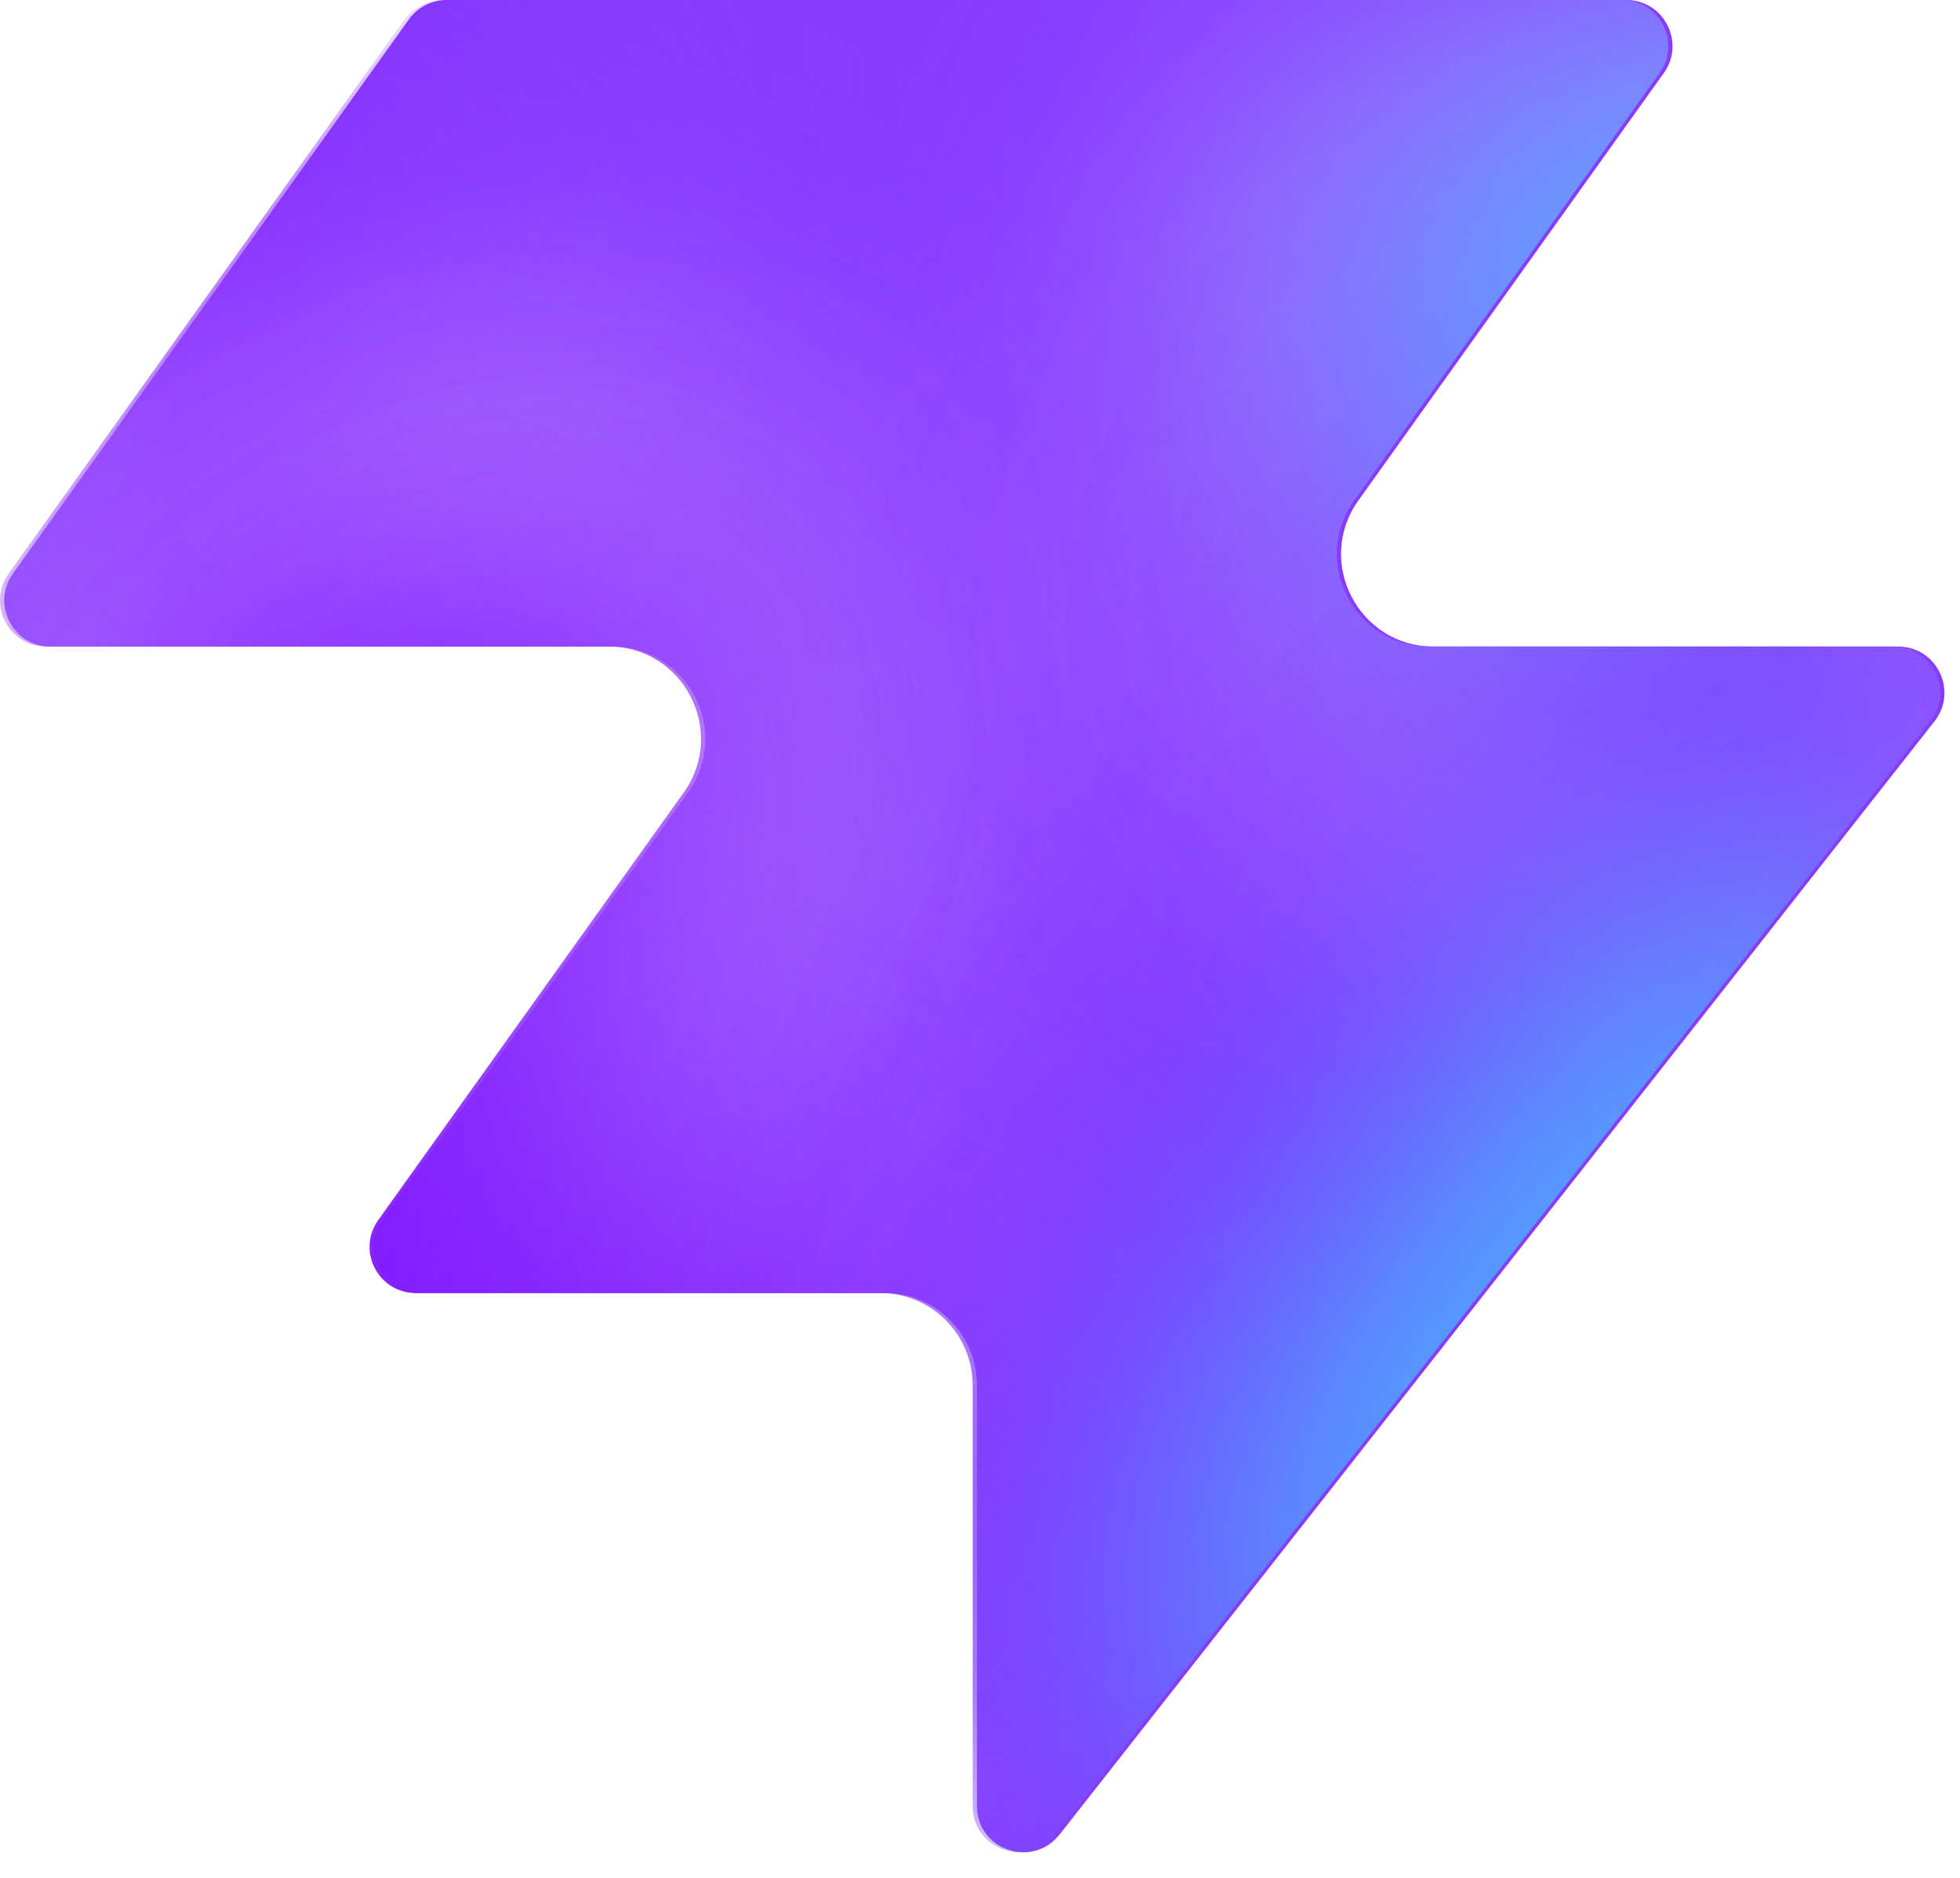
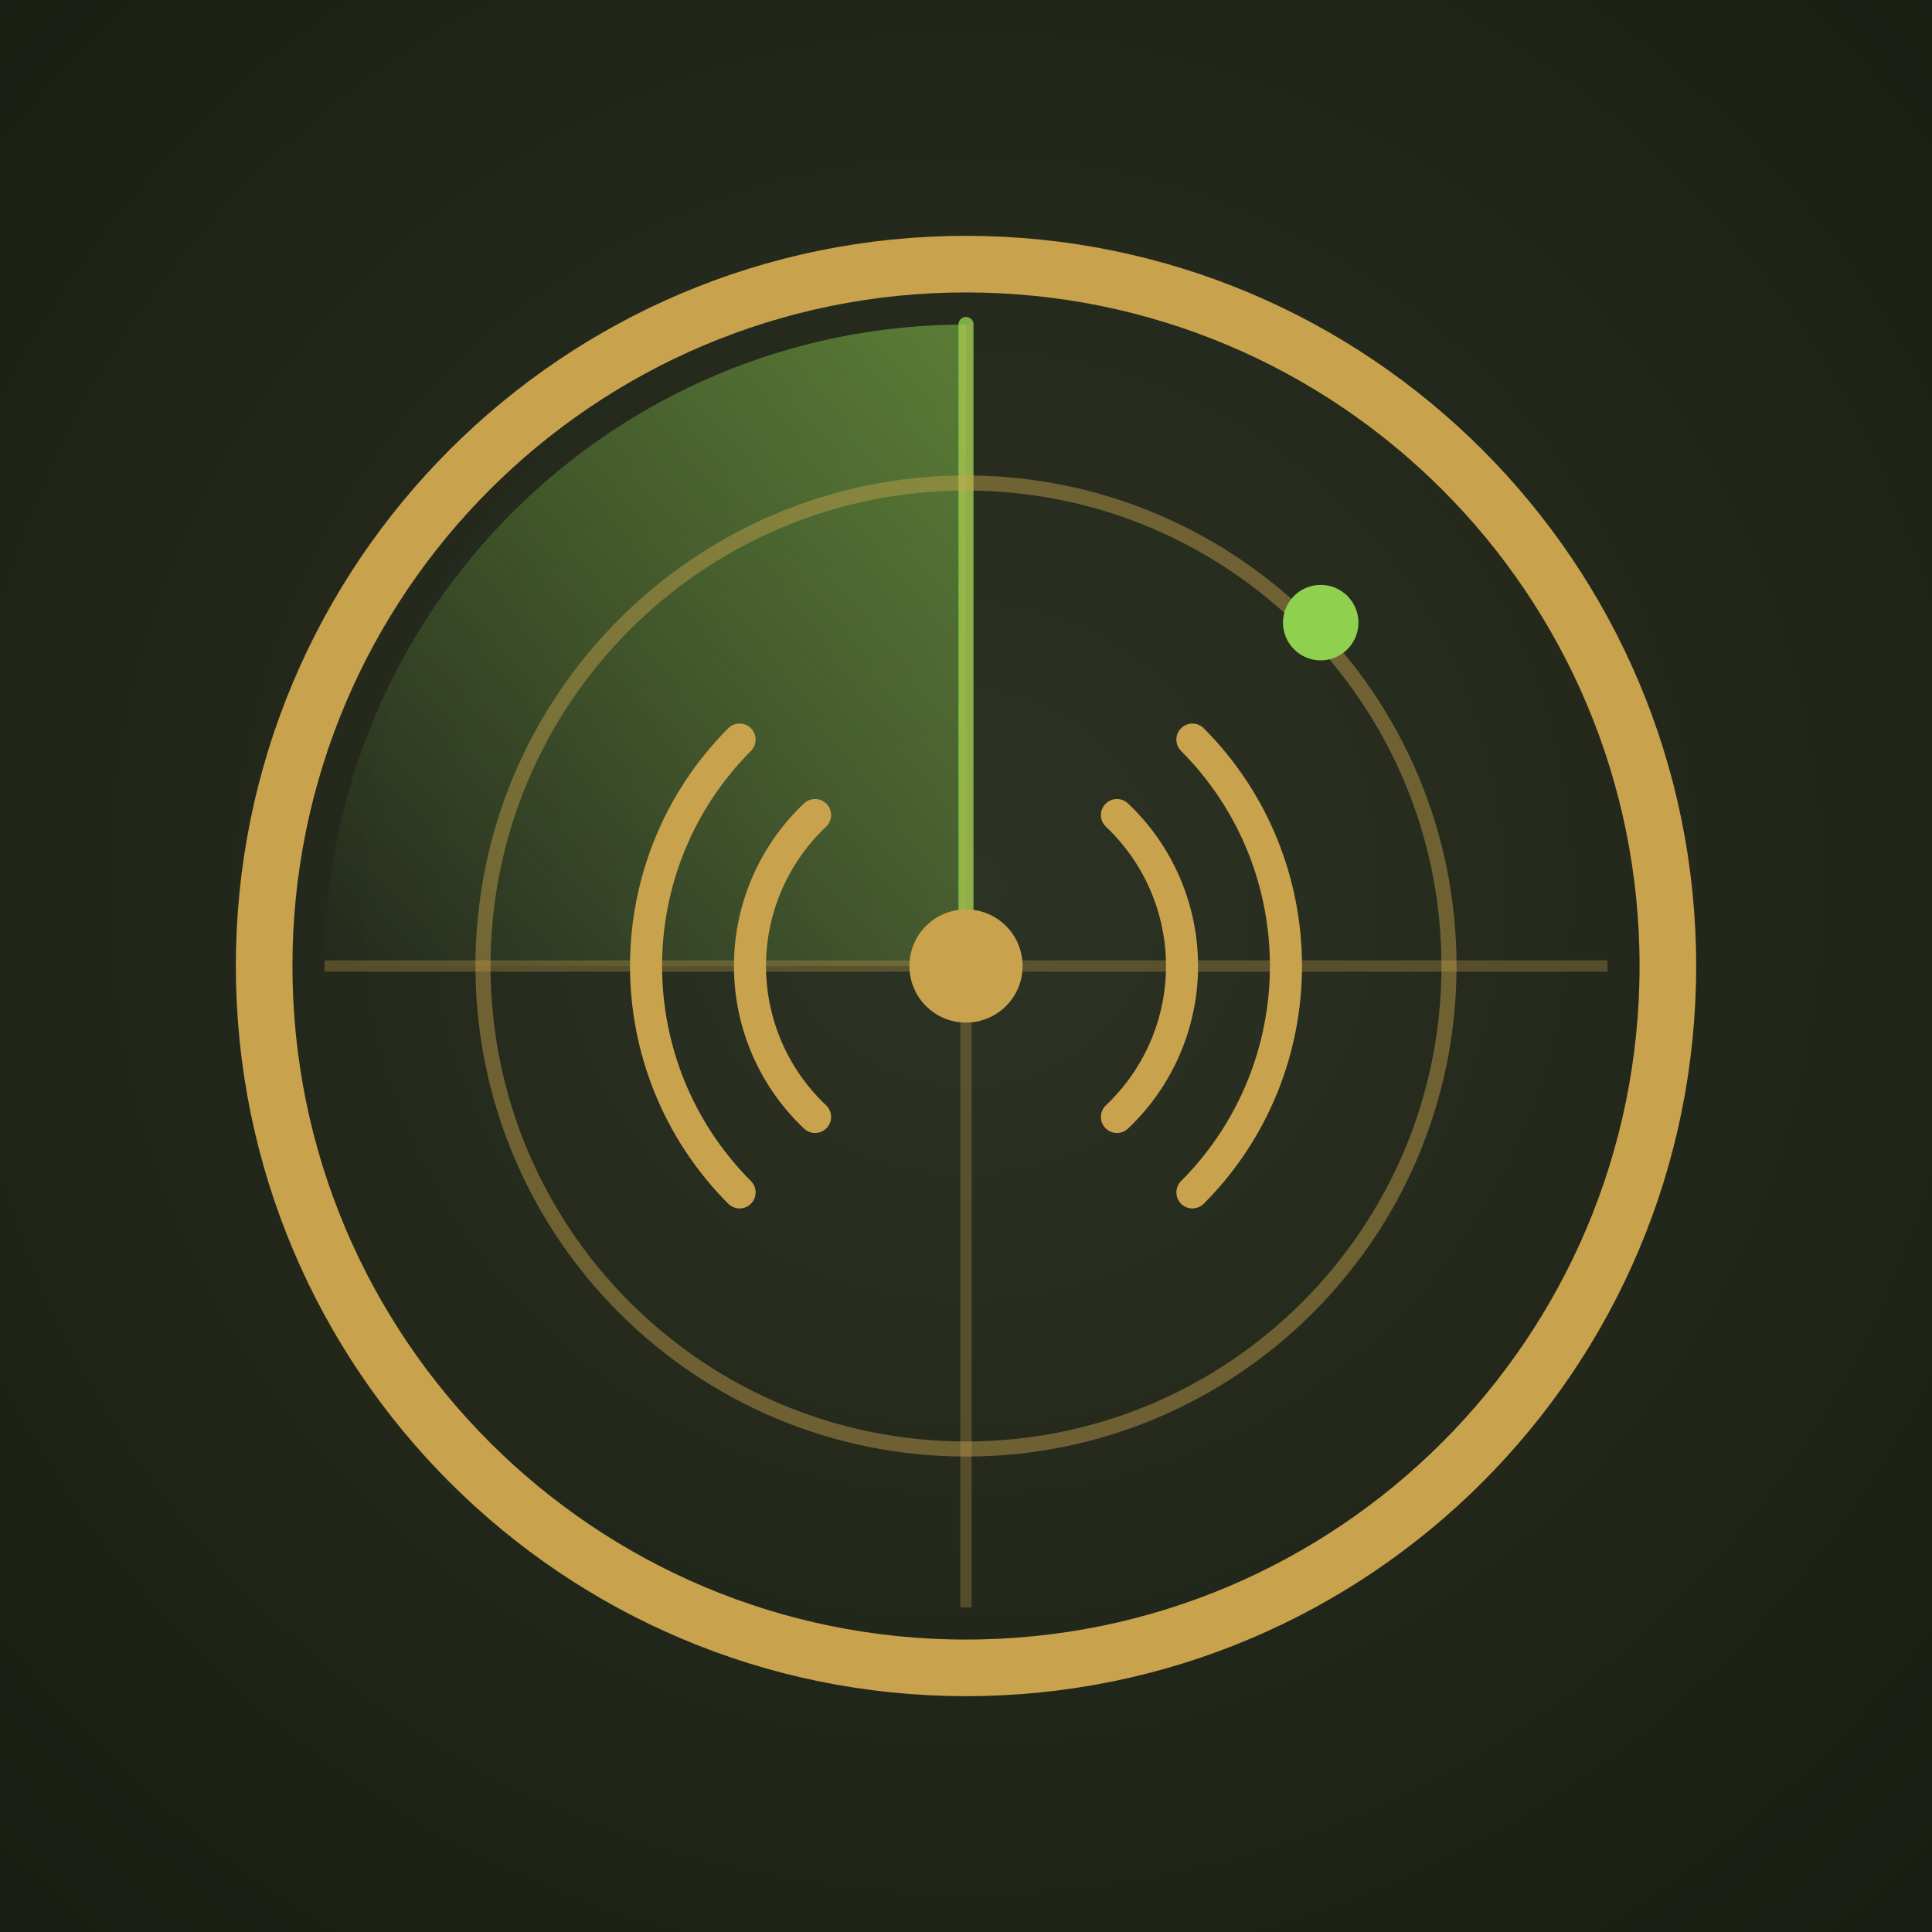
- <svg xmlns="http://www.w3.org/2000/svg" width="48" height="46" fill="none" viewBox="0 0 48 46">
-   <path fill="#863bff" d="M25.946 44.938c-.664.845-2.021.375-2.021-.698V33.937a2.26 2.26 0 0 0-2.262-2.262H10.287c-.92 0-1.456-1.04-.92-1.788l7.48-10.471c1.07-1.497 0-3.578-1.842-3.578H1.237c-.92 0-1.456-1.04-.92-1.788L10.013.474c.214-.297.556-.474.92-.474h28.894c.92 0 1.456 1.04.92 1.788l-7.48 10.471c-1.07 1.498 0 3.579 1.842 3.579h11.377c.943 0 1.473 1.088.89 1.83L25.947 44.94z" style="fill:#863bff;fill:color(display-p3 .525 .23 1);fill-opacity:1" />
-   <mask id="a" width="48" height="46" x="0" y="0" maskUnits="userSpaceOnUse" style="mask-type:alpha">
-     <path fill="#000" d="M25.842 44.938c-.664.844-2.021.375-2.021-.698V33.937a2.26 2.26 0 0 0-2.262-2.262H10.183c-.92 0-1.456-1.04-.92-1.788l7.48-10.471c1.07-1.498 0-3.579-1.842-3.579H1.133c-.92 0-1.456-1.04-.92-1.787L9.91.473c.214-.297.556-.474.92-.474h28.894c.92 0 1.456 1.04.92 1.788l-7.48 10.471c-1.07 1.498 0 3.578 1.842 3.578h11.377c.943 0 1.473 1.088.89 1.832L25.843 44.94z" style="fill:#000;fill-opacity:1" />
-   </mask>
-   <g mask="url(#a)">
-     <g filter="url(#b)">
-       <ellipse cx="5.508" cy="14.704" fill="#ede6ff" rx="5.508" ry="14.704" style="fill:#ede6ff;fill:color(display-p3 .927 .903 1);fill-opacity:1" transform="matrix(.00324 1 1 -.00324 -4.47 31.516)" />
-     </g>
-     <g filter="url(#c)">
-       <ellipse cx="10.399" cy="29.851" fill="#ede6ff" rx="10.399" ry="29.851" style="fill:#ede6ff;fill:color(display-p3 .927 .903 1);fill-opacity:1" transform="matrix(.00324 1 1 -.00324 -39.328 7.883)" />
-     </g>
-     <g filter="url(#d)">
-       <ellipse cx="5.508" cy="30.487" fill="#7e14ff" rx="5.508" ry="30.487" style="fill:#7e14ff;fill:color(display-p3 .492 .077 1);fill-opacity:1" transform="rotate(89.814 -25.913 -14.639)scale(1 -1)" />
-     </g>
-     <g filter="url(#e)">
-       <ellipse cx="5.508" cy="30.599" fill="#7e14ff" rx="5.508" ry="30.599" style="fill:#7e14ff;fill:color(display-p3 .492 .077 1);fill-opacity:1" transform="rotate(89.814 -32.644 -3.334)scale(1 -1)" />
-     </g>
-     <g filter="url(#f)">
-       <ellipse cx="5.508" cy="30.599" fill="#7e14ff" rx="5.508" ry="30.599" style="fill:#7e14ff;fill:color(display-p3 .492 .077 1);fill-opacity:1" transform="matrix(.00324 1 1 -.00324 -34.34 30.47)" />
-     </g>
-     <g filter="url(#g)">
-       <ellipse cx="14.072" cy="22.078" fill="#ede6ff" rx="14.072" ry="22.078" style="fill:#ede6ff;fill:color(display-p3 .927 .903 1);fill-opacity:1" transform="rotate(93.35 24.506 48.493)scale(-1 1)" />
-     </g>
-     <g filter="url(#h)">
-       <ellipse cx="3.47" cy="21.501" fill="#7e14ff" rx="3.47" ry="21.501" style="fill:#7e14ff;fill:color(display-p3 .492 .077 1);fill-opacity:1" transform="rotate(89.009 28.708 47.59)scale(-1 1)" />
-     </g>
-     <g filter="url(#i)">
-       <ellipse cx="3.47" cy="21.501" fill="#7e14ff" rx="3.47" ry="21.501" style="fill:#7e14ff;fill:color(display-p3 .492 .077 1);fill-opacity:1" transform="rotate(89.009 28.708 47.59)scale(-1 1)" />
-     </g>
-     <g filter="url(#j)">
-       <ellipse cx=".387" cy="8.972" fill="#7e14ff" rx="4.407" ry="29.108" style="fill:#7e14ff;fill:color(display-p3 .492 .077 1);fill-opacity:1" transform="rotate(39.51 .387 8.972)" />
-     </g>
-     <g filter="url(#k)">
-       <ellipse cx="47.523" cy="-6.092" fill="#7e14ff" rx="4.407" ry="29.108" style="fill:#7e14ff;fill:color(display-p3 .492 .077 1);fill-opacity:1" transform="rotate(37.892 47.523 -6.092)" />
-     </g>
-     <g filter="url(#l)">
-       <ellipse cx="41.412" cy="6.333" fill="#47bfff" rx="5.971" ry="9.665" style="fill:#47bfff;fill:color(display-p3 .28 .748 1);fill-opacity:1" transform="rotate(37.892 41.412 6.333)" />
-     </g>
-     <g filter="url(#m)">
-       <ellipse cx="-1.879" cy="38.332" fill="#7e14ff" rx="4.407" ry="29.108" style="fill:#7e14ff;fill:color(display-p3 .492 .077 1);fill-opacity:1" transform="rotate(37.892 -1.88 38.332)" />
-     </g>
-     <g filter="url(#n)">
-       <ellipse cx="-1.879" cy="38.332" fill="#7e14ff" rx="4.407" ry="29.108" style="fill:#7e14ff;fill:color(display-p3 .492 .077 1);fill-opacity:1" transform="rotate(37.892 -1.88 38.332)" />
-     </g>
-     <g filter="url(#o)">
-       <ellipse cx="35.651" cy="29.907" fill="#7e14ff" rx="4.407" ry="29.108" style="fill:#7e14ff;fill:color(display-p3 .492 .077 1);fill-opacity:1" transform="rotate(37.892 35.651 29.907)" />
-     </g>
-     <g filter="url(#p)">
-       <ellipse cx="38.418" cy="32.4" fill="#47bfff" rx="5.971" ry="15.297" style="fill:#47bfff;fill:color(display-p3 .28 .748 1);fill-opacity:1" transform="rotate(37.892 38.418 32.4)" />
-     </g>
+ <svg xmlns="http://www.w3.org/2000/svg" width="1024" height="1024" viewBox="0 0 1024 1024">
+   <defs>
+     <radialGradient id="bg" cx="50%" cy="46%" r="75%">
+       <stop offset="0" stop-color="#2d3324" />
+       <stop offset="1" stop-color="#181c12" />
+     </radialGradient>
+     <linearGradient id="sweep" gradientUnits="userSpaceOnUse" x1="172" y1="512" x2="512" y2="172">
+       <stop offset="0" stop-color="#8fd04f" stop-opacity="0" />
+       <stop offset="1" stop-color="#8fd04f" stop-opacity="0.5" />
+     </linearGradient>
+   </defs>
+   <rect width="1024" height="1024" fill="url(#bg)" />
+   <path d="M512 512L172 512A340 340 0 0 1 512 172Z" fill="url(#sweep)" />
+   <path d="M512 172V512" stroke="#8fd04f" stroke-width="8" stroke-linecap="round" stroke-opacity="0.8" />
+   <g fill="none" stroke="#c9a24d">
+     <circle cx="512" cy="512" r="372" stroke-width="30" />
+     <circle cx="512" cy="512" r="256" stroke-width="8" stroke-opacity="0.45" />
+     <path d="M172 512H852M512 172V852" stroke-width="6" stroke-opacity="0.3" />
  </g>
-   <defs>
-     <filter id="b" width="60.045" height="41.654" x="-19.77" y="16.149" color-interpolation-filters="sRGB" filterUnits="userSpaceOnUse">
-       <feFlood flood-opacity="0" result="BackgroundImageFix" />
-       <feBlend in="SourceGraphic" in2="BackgroundImageFix" result="shape" />
-       <feGaussianBlur result="effect1_foregroundBlur_2002_17158" stdDeviation="7.659" />
-     </filter>
-     <filter id="c" width="90.34" height="51.437" x="-54.613" y="-7.533" color-interpolation-filters="sRGB" filterUnits="userSpaceOnUse">
-       <feFlood flood-opacity="0" result="BackgroundImageFix" />
-       <feBlend in="SourceGraphic" in2="BackgroundImageFix" result="shape" />
-       <feGaussianBlur result="effect1_foregroundBlur_2002_17158" stdDeviation="7.659" />
-     </filter>
-     <filter id="d" width="79.355" height="29.4" x="-49.64" y="2.03" color-interpolation-filters="sRGB" filterUnits="userSpaceOnUse">
-       <feFlood flood-opacity="0" result="BackgroundImageFix" />
-       <feBlend in="SourceGraphic" in2="BackgroundImageFix" result="shape" />
-       <feGaussianBlur result="effect1_foregroundBlur_2002_17158" stdDeviation="4.596" />
-     </filter>
-     <filter id="e" width="79.579" height="29.4" x="-45.045" y="20.029" color-interpolation-filters="sRGB" filterUnits="userSpaceOnUse">
-       <feFlood flood-opacity="0" result="BackgroundImageFix" />
-       <feBlend in="SourceGraphic" in2="BackgroundImageFix" result="shape" />
-       <feGaussianBlur result="effect1_foregroundBlur_2002_17158" stdDeviation="4.596" />
-     </filter>
-     <filter id="f" width="79.579" height="29.4" x="-43.513" y="21.178" color-interpolation-filters="sRGB" filterUnits="userSpaceOnUse">
-       <feFlood flood-opacity="0" result="BackgroundImageFix" />
-       <feBlend in="SourceGraphic" in2="BackgroundImageFix" result="shape" />
-       <feGaussianBlur result="effect1_foregroundBlur_2002_17158" stdDeviation="4.596" />
-     </filter>
-     <filter id="g" width="74.749" height="58.852" x="15.756" y="-17.901" color-interpolation-filters="sRGB" filterUnits="userSpaceOnUse">
-       <feFlood flood-opacity="0" result="BackgroundImageFix" />
-       <feBlend in="SourceGraphic" in2="BackgroundImageFix" result="shape" />
-       <feGaussianBlur result="effect1_foregroundBlur_2002_17158" stdDeviation="7.659" />
-     </filter>
-     <filter id="h" width="61.377" height="25.362" x="23.548" y="2.284" color-interpolation-filters="sRGB" filterUnits="userSpaceOnUse">
-       <feFlood flood-opacity="0" result="BackgroundImageFix" />
-       <feBlend in="SourceGraphic" in2="BackgroundImageFix" result="shape" />
-       <feGaussianBlur result="effect1_foregroundBlur_2002_17158" stdDeviation="4.596" />
-     </filter>
-     <filter id="i" width="61.377" height="25.362" x="23.548" y="2.284" color-interpolation-filters="sRGB" filterUnits="userSpaceOnUse">
-       <feFlood flood-opacity="0" result="BackgroundImageFix" />
-       <feBlend in="SourceGraphic" in2="BackgroundImageFix" result="shape" />
-       <feGaussianBlur result="effect1_foregroundBlur_2002_17158" stdDeviation="4.596" />
-     </filter>
-     <filter id="j" width="56.045" height="63.649" x="-27.636" y="-22.853" color-interpolation-filters="sRGB" filterUnits="userSpaceOnUse">
-       <feFlood flood-opacity="0" result="BackgroundImageFix" />
-       <feBlend in="SourceGraphic" in2="BackgroundImageFix" result="shape" />
-       <feGaussianBlur result="effect1_foregroundBlur_2002_17158" stdDeviation="4.596" />
-     </filter>
-     <filter id="k" width="54.814" height="64.646" x="20.116" y="-38.415" color-interpolation-filters="sRGB" filterUnits="userSpaceOnUse">
-       <feFlood flood-opacity="0" result="BackgroundImageFix" />
-       <feBlend in="SourceGraphic" in2="BackgroundImageFix" result="shape" />
-       <feGaussianBlur result="effect1_foregroundBlur_2002_17158" stdDeviation="4.596" />
-     </filter>
-     <filter id="l" width="33.541" height="35.313" x="24.641" y="-11.323" color-interpolation-filters="sRGB" filterUnits="userSpaceOnUse">
-       <feFlood flood-opacity="0" result="BackgroundImageFix" />
-       <feBlend in="SourceGraphic" in2="BackgroundImageFix" result="shape" />
-       <feGaussianBlur result="effect1_foregroundBlur_2002_17158" stdDeviation="4.596" />
-     </filter>
-     <filter id="m" width="54.814" height="64.646" x="-29.286" y="6.009" color-interpolation-filters="sRGB" filterUnits="userSpaceOnUse">
-       <feFlood flood-opacity="0" result="BackgroundImageFix" />
-       <feBlend in="SourceGraphic" in2="BackgroundImageFix" result="shape" />
-       <feGaussianBlur result="effect1_foregroundBlur_2002_17158" stdDeviation="4.596" />
-     </filter>
-     <filter id="n" width="54.814" height="64.646" x="-29.286" y="6.009" color-interpolation-filters="sRGB" filterUnits="userSpaceOnUse">
-       <feFlood flood-opacity="0" result="BackgroundImageFix" />
-       <feBlend in="SourceGraphic" in2="BackgroundImageFix" result="shape" />
-       <feGaussianBlur result="effect1_foregroundBlur_2002_17158" stdDeviation="4.596" />
-     </filter>
-     <filter id="o" width="54.814" height="64.646" x="8.244" y="-2.416" color-interpolation-filters="sRGB" filterUnits="userSpaceOnUse">
-       <feFlood flood-opacity="0" result="BackgroundImageFix" />
-       <feBlend in="SourceGraphic" in2="BackgroundImageFix" result="shape" />
-       <feGaussianBlur result="effect1_foregroundBlur_2002_17158" stdDeviation="4.596" />
-     </filter>
-     <filter id="p" width="39.409" height="43.623" x="18.713" y="10.588" color-interpolation-filters="sRGB" filterUnits="userSpaceOnUse">
-       <feFlood flood-opacity="0" result="BackgroundImageFix" />
-       <feBlend in="SourceGraphic" in2="BackgroundImageFix" result="shape" />
-       <feGaussianBlur result="effect1_foregroundBlur_2002_17158" stdDeviation="4.596" />
-     </filter>
-   </defs>
+   <g transform="translate(282 282) scale(5)" fill="none" stroke="#c9a24d" stroke-width="3.4" stroke-linecap="round">
+     <path d="M30 30a22 22 0 0 0 0 32M62 30a22 22 0 0 1 0 32M22 22a34 34 0 0 0 0 48M70 22a34 34 0 0 1 0 48" />
+     <circle cx="46" cy="46" r="6" fill="#c9a24d" stroke="none" />
+   </g>
+   <circle cx="700" cy="330" r="20" fill="#8fd04f" />
</svg>
